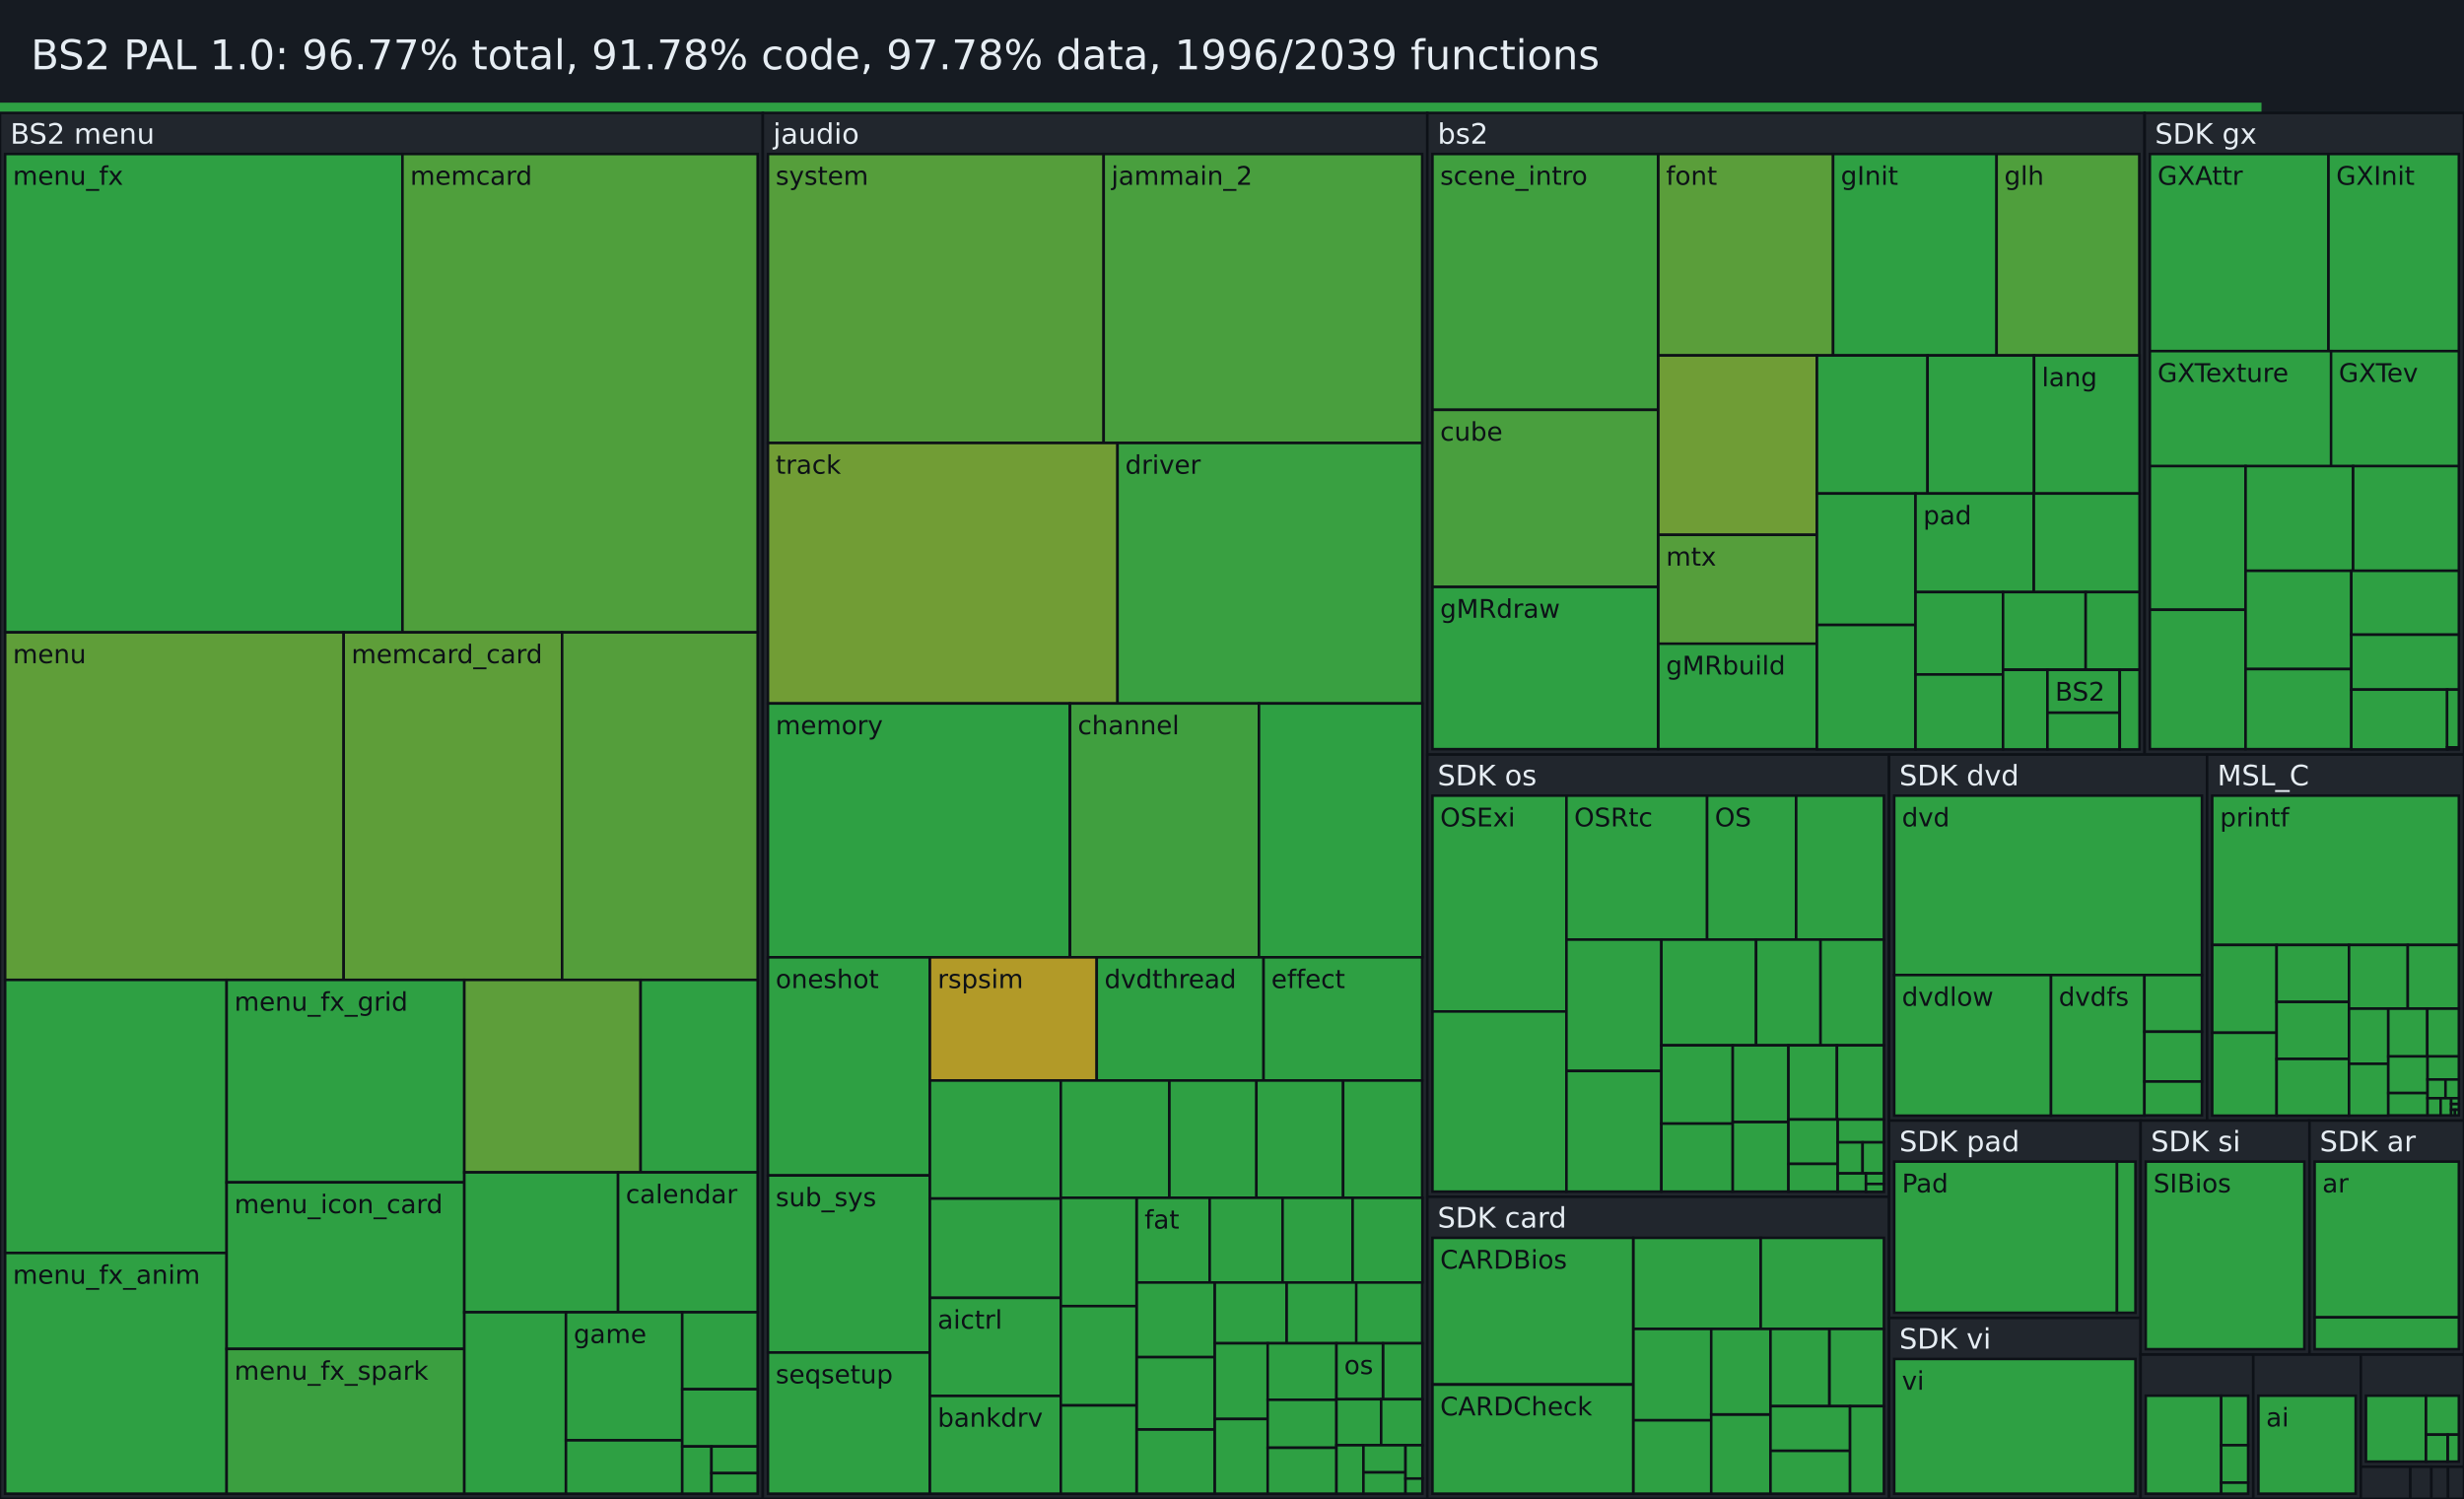
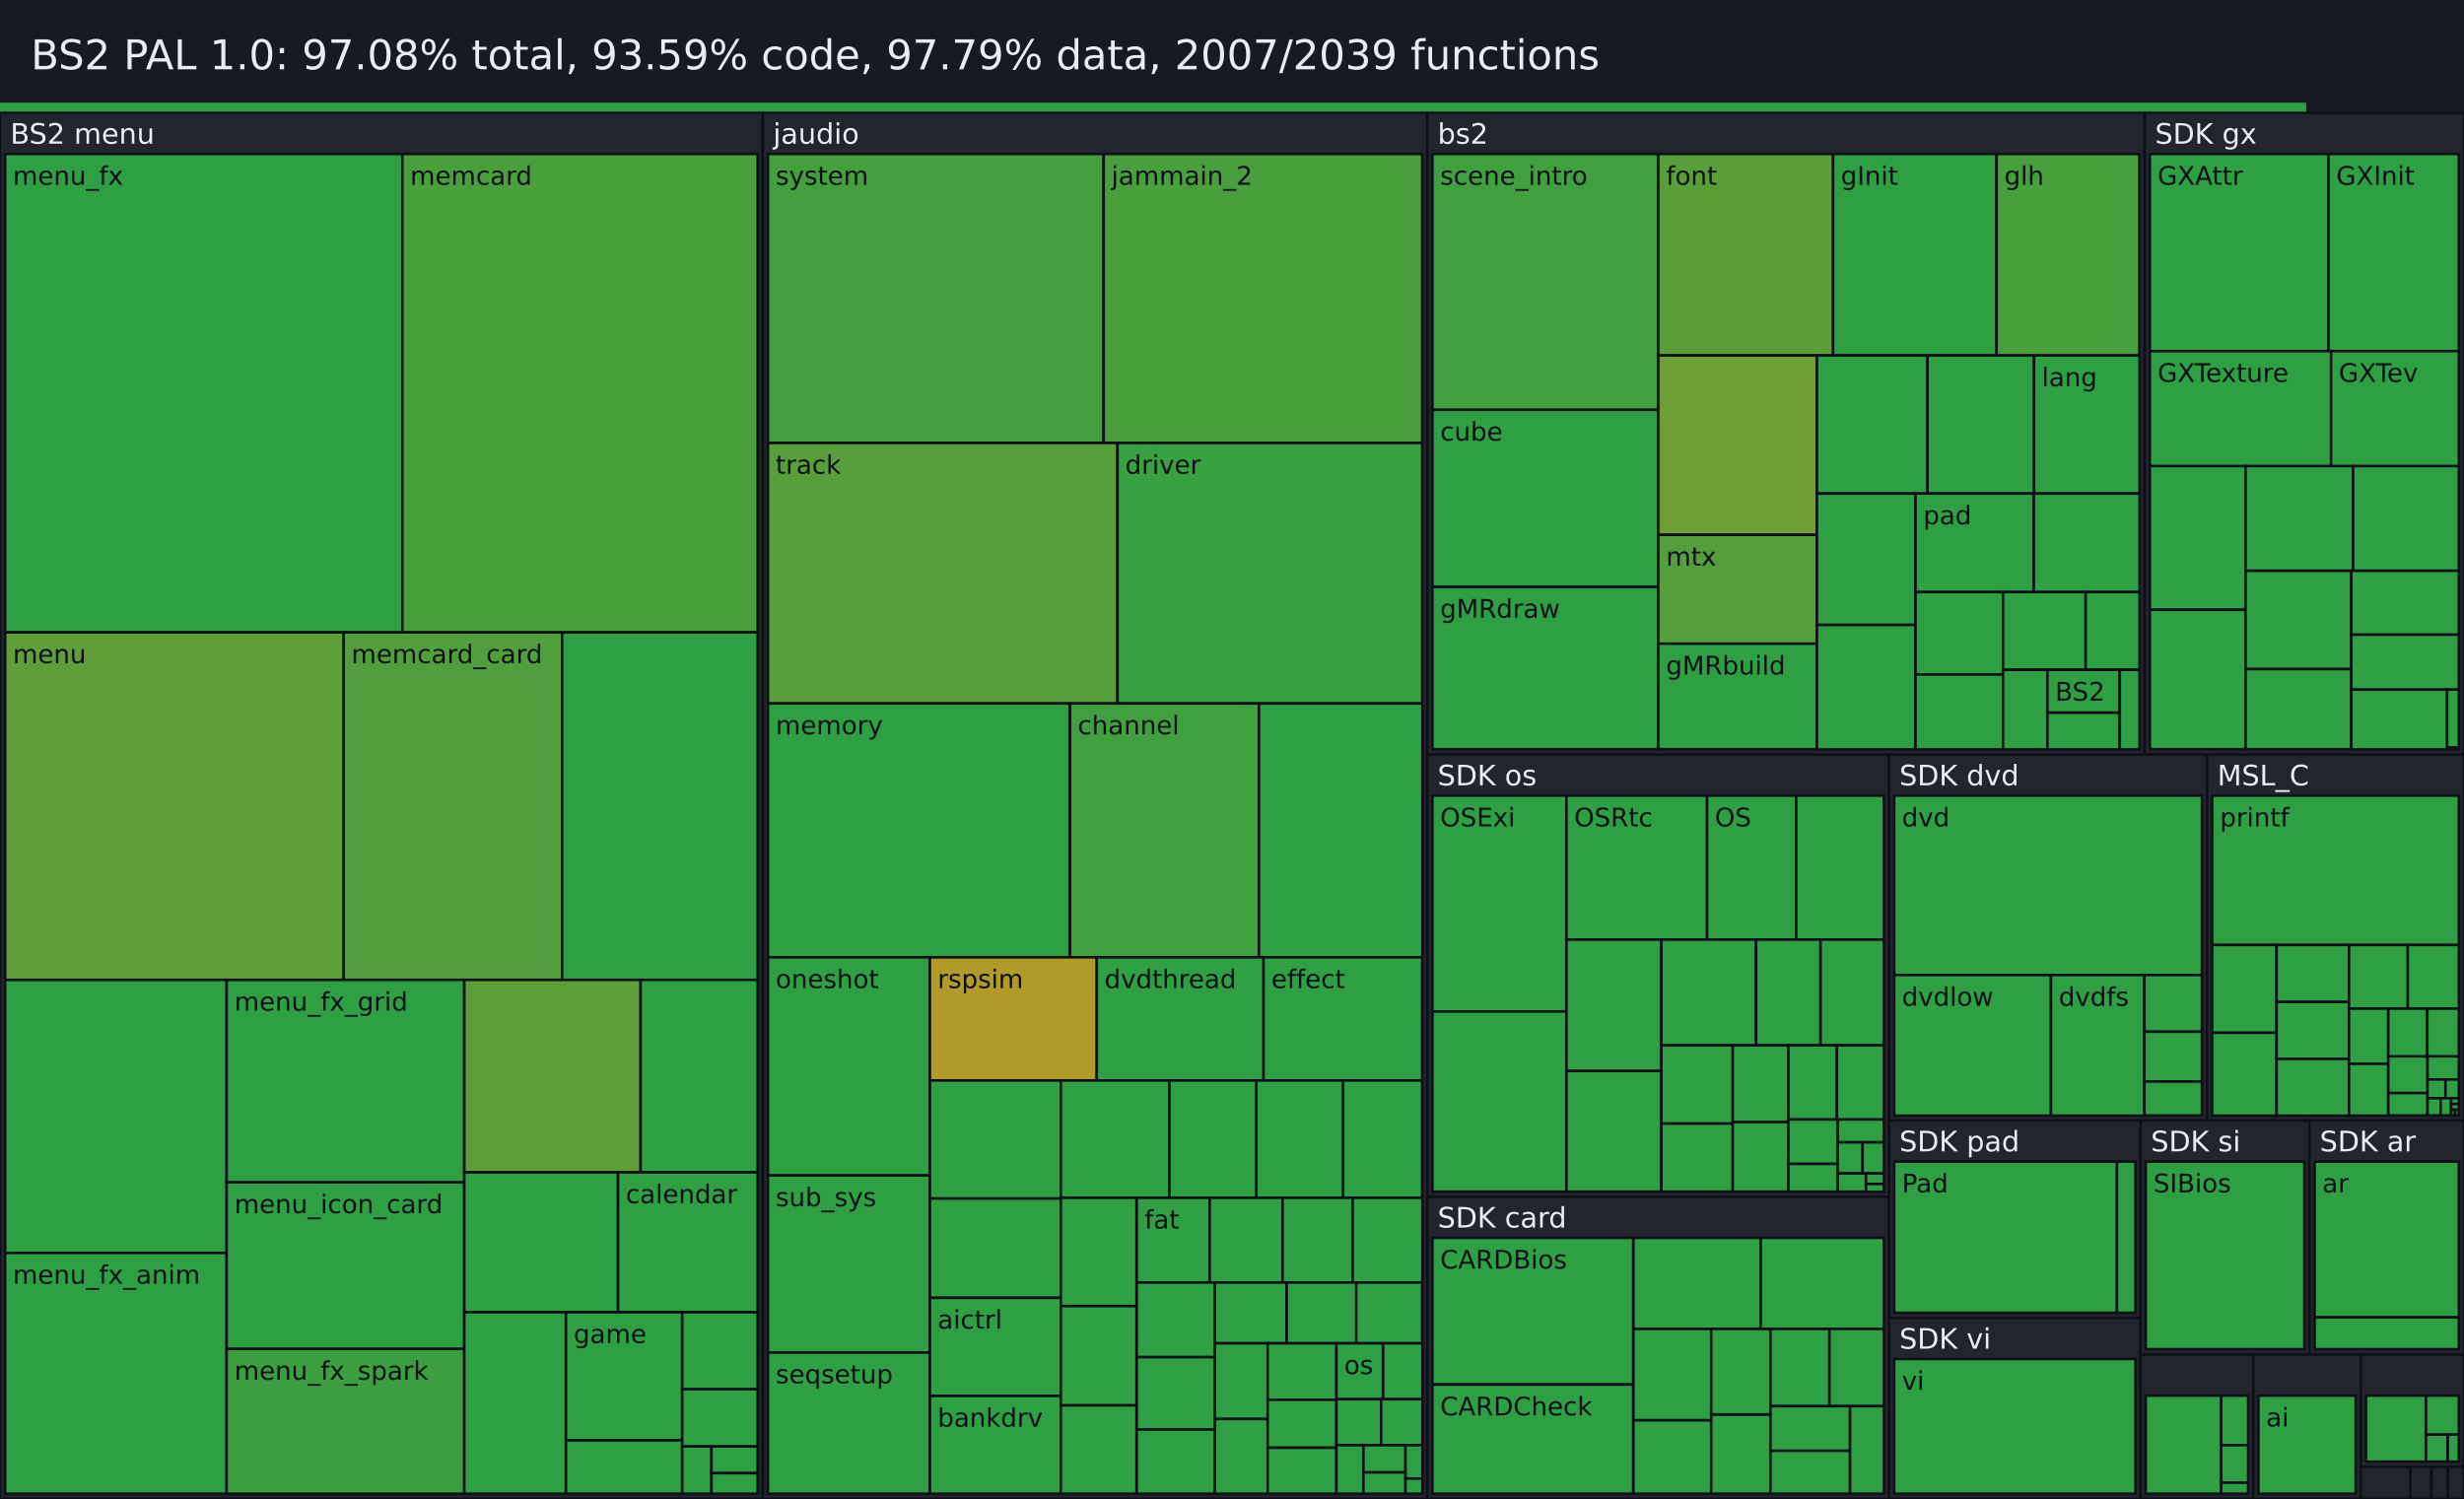
<svg xmlns="http://www.w3.org/2000/svg" width="960" height="584" font-family="Verdana,DejaVu Sans,sans-serif">
  <rect width="100%" height="100%" fill="#0d1117" />
  <rect x="0" y="0" width="960" height="44" fill="#161b22" />
-   <rect x="0" y="40" width="881.1" height="4" fill="#2ea043" />
-   <text x="12" y="27" font-size="16" fill="#e6edf3">BS2 PAL 1.0: 96.77% total, 91.78% code, 97.78% data, 1996/2039 functions</text>
+   <rect x="0" y="40" width="898.5" height="4" fill="#2ea043" />
+   <text x="12" y="27" font-size="16" fill="#e6edf3">BS2 PAL 1.0: 97.08% total, 93.59% code, 97.79% data, 2007/2039 functions</text>
  <g>
    <rect x="0.0" y="44.0" width="297.2" height="540.0" fill="#21262d" stroke="#0d1117" />
    <text x="4.0" y="56.0" font-size="11" fill="#e6edf3">BS2 menu</text>
  </g>
  <g>
    <rect x="2.0" y="60.0" width="154.8" height="186.4" fill="#2ea043" stroke="#0d1117" stroke-width="1" />
    <text x="5.0" y="72.0" font-size="10" fill="#0d1117">menu_fx</text>
  </g>
  <g>
-     <rect x="156.8" y="60.0" width="138.4" height="186.4" fill="#4f9f3c" stroke="#0d1117" stroke-width="1" />
+     <rect x="156.8" y="60.0" width="138.4" height="186.4" fill="#4a9f3d" stroke="#0d1117" stroke-width="1" />
    <text x="159.8" y="72.0" font-size="10" fill="#0d1117">memcard</text>
  </g>
  <g>
    <rect x="2.0" y="246.4" width="131.9" height="135.4" fill="#5f9e39" stroke="#0d1117" stroke-width="1" />
    <text x="5.0" y="258.4" font-size="10" fill="#0d1117">menu</text>
  </g>
  <g>
-     <rect x="133.9" y="246.4" width="85.1" height="135.4" fill="#5e9e39" stroke="#0d1117" stroke-width="1" />
+     <rect x="133.9" y="246.4" width="85.1" height="135.4" fill="#519f3c" stroke="#0d1117" stroke-width="1" />
    <text x="136.9" y="258.4" font-size="10" fill="#0d1117">memcard_card</text>
  </g>
  <g>
-     <rect x="219.0" y="246.4" width="76.2" height="135.4" fill="#549e3b" stroke="#0d1117" stroke-width="1" />
+     <rect x="219.0" y="246.4" width="76.2" height="135.4" fill="#2ea043" stroke="#0d1117" stroke-width="1" />
  </g>
  <g>
    <rect x="2.0" y="381.8" width="86.3" height="106.4" fill="#2ea043" stroke="#0d1117" stroke-width="1" />
  </g>
  <g>
    <rect x="2.0" y="488.2" width="86.3" height="93.8" fill="#2ea043" stroke="#0d1117" stroke-width="1" />
    <text x="5.0" y="500.2" font-size="10" fill="#0d1117">menu_fx_anim</text>
  </g>
  <g>
    <rect x="88.3" y="381.8" width="92.6" height="78.9" fill="#2ea043" stroke="#0d1117" stroke-width="1" />
    <text x="91.3" y="393.8" font-size="10" fill="#0d1117">menu_fx_grid</text>
  </g>
  <g>
    <rect x="88.3" y="460.7" width="92.6" height="64.9" fill="#2ea043" stroke="#0d1117" stroke-width="1" />
    <text x="91.3" y="472.7" font-size="10" fill="#0d1117">menu_icon_card</text>
  </g>
  <g>
    <rect x="88.3" y="525.6" width="92.6" height="56.4" fill="#3b9f40" stroke="#0d1117" stroke-width="1" />
    <text x="91.3" y="537.6" font-size="10" fill="#0d1117">menu_fx_spark</text>
  </g>
  <g>
    <rect x="180.9" y="381.8" width="68.7" height="75.0" fill="#5d9e3a" stroke="#0d1117" stroke-width="1" />
  </g>
  <g>
    <rect x="249.6" y="381.8" width="45.6" height="75.0" fill="#2ea043" stroke="#0d1117" stroke-width="1" />
  </g>
  <g>
    <rect x="180.9" y="456.8" width="59.9" height="54.5" fill="#2ea043" stroke="#0d1117" stroke-width="1" />
  </g>
  <g>
    <rect x="240.8" y="456.8" width="54.4" height="54.5" fill="#2ea043" stroke="#0d1117" stroke-width="1" />
    <text x="243.8" y="468.8" font-size="10" fill="#0d1117">calendar</text>
  </g>
  <g>
    <rect x="180.9" y="511.3" width="39.6" height="70.7" fill="#2ea043" stroke="#0d1117" stroke-width="1" />
  </g>
  <g>
    <rect x="220.5" y="511.3" width="45.3" height="49.9" fill="#2ea043" stroke="#0d1117" stroke-width="1" />
    <text x="223.5" y="523.3" font-size="10" fill="#0d1117">game</text>
  </g>
  <g>
    <rect x="220.5" y="561.2" width="45.3" height="20.8" fill="#2ea043" stroke="#0d1117" stroke-width="1" />
  </g>
  <g>
    <rect x="265.8" y="511.3" width="29.4" height="30.0" fill="#2ea043" stroke="#0d1117" stroke-width="1" />
  </g>
  <g>
    <rect x="265.8" y="541.3" width="29.4" height="22.3" fill="#2ea043" stroke="#0d1117" stroke-width="1" />
  </g>
  <g>
    <rect x="265.8" y="563.6" width="11.4" height="18.4" fill="#2ea043" stroke="#0d1117" stroke-width="1" />
  </g>
  <g>
    <rect x="277.2" y="563.6" width="18.0" height="10.4" fill="#2ea043" stroke="#0d1117" stroke-width="1" />
  </g>
  <g>
    <rect x="277.2" y="574.0" width="18.0" height="8.0" fill="#2ea043" stroke="#0d1117" stroke-width="1" />
  </g>
  <g>
    <rect x="297.2" y="44.0" width="258.9" height="540.0" fill="#21262d" stroke="#0d1117" />
    <text x="301.2" y="56.0" font-size="11" fill="#e6edf3">jaudio</text>
  </g>
  <g>
-     <rect x="299.2" y="60.0" width="130.8" height="112.6" fill="#559e3b" stroke="#0d1117" stroke-width="1" />
+     <rect x="299.2" y="60.0" width="130.8" height="112.6" fill="#449f3e" stroke="#0d1117" stroke-width="1" />
    <text x="302.2" y="72.0" font-size="10" fill="#0d1117">system</text>
  </g>
  <g>
    <rect x="430.0" y="60.0" width="124.1" height="112.6" fill="#499f3e" stroke="#0d1117" stroke-width="1" />
    <text x="433.0" y="72.0" font-size="10" fill="#0d1117">jammain_2</text>
  </g>
  <g>
-     <rect x="299.2" y="172.6" width="136.2" height="101.5" fill="#719d35" stroke="#0d1117" stroke-width="1" />
+     <rect x="299.2" y="172.6" width="136.2" height="101.5" fill="#589e3b" stroke="#0d1117" stroke-width="1" />
    <text x="302.2" y="184.6" font-size="10" fill="#0d1117">track</text>
  </g>
  <g>
    <rect x="435.4" y="172.6" width="118.7" height="101.5" fill="#39a041" stroke="#0d1117" stroke-width="1" />
    <text x="438.4" y="184.6" font-size="10" fill="#0d1117">driver</text>
  </g>
  <g>
    <rect x="299.2" y="274.1" width="117.6" height="98.9" fill="#2ea043" stroke="#0d1117" stroke-width="1" />
    <text x="302.2" y="286.1" font-size="10" fill="#0d1117">memory</text>
  </g>
  <g>
    <rect x="416.9" y="274.1" width="73.6" height="98.9" fill="#409f3f" stroke="#0d1117" stroke-width="1" />
    <text x="419.9" y="286.1" font-size="10" fill="#0d1117">channel</text>
  </g>
  <g>
    <rect x="490.5" y="274.1" width="63.7" height="98.9" fill="#2ea043" stroke="#0d1117" stroke-width="1" />
  </g>
  <g>
    <rect x="299.2" y="373.0" width="63.1" height="85.0" fill="#2ea043" stroke="#0d1117" stroke-width="1" />
    <text x="302.2" y="385.0" font-size="10" fill="#0d1117">oneshot</text>
  </g>
  <g>
    <rect x="299.2" y="458.0" width="63.1" height="69.0" fill="#2ea043" stroke="#0d1117" stroke-width="1" />
    <text x="302.2" y="470.0" font-size="10" fill="#0d1117">sub_sys</text>
  </g>
  <g>
    <rect x="299.2" y="527.0" width="63.1" height="55.0" fill="#2ea043" stroke="#0d1117" stroke-width="1" />
    <text x="302.2" y="539.0" font-size="10" fill="#0d1117">seqsetup</text>
  </g>
  <g>
    <rect x="362.3" y="373.0" width="65.0" height="48.0" fill="#b29a28" stroke="#0d1117" stroke-width="1" />
    <text x="365.3" y="385.0" font-size="10" fill="#0d1117">rspsim</text>
  </g>
  <g>
    <rect x="427.3" y="373.0" width="65.0" height="48.0" fill="#2ea043" stroke="#0d1117" stroke-width="1" />
    <text x="430.3" y="385.0" font-size="10" fill="#0d1117">dvdthread</text>
  </g>
  <g>
    <rect x="492.3" y="373.0" width="61.8" height="48.0" fill="#2ea043" stroke="#0d1117" stroke-width="1" />
    <text x="495.3" y="385.0" font-size="10" fill="#0d1117">effect</text>
  </g>
  <g>
    <rect x="362.3" y="421.0" width="51.0" height="46.0" fill="#2ea043" stroke="#0d1117" stroke-width="1" />
  </g>
  <g>
    <rect x="362.3" y="467.0" width="51.0" height="38.7" fill="#2ea043" stroke="#0d1117" stroke-width="1" />
  </g>
  <g>
    <rect x="362.3" y="505.7" width="51.0" height="38.2" fill="#2ea043" stroke="#0d1117" stroke-width="1" />
    <text x="365.3" y="517.7" font-size="10" fill="#0d1117">aictrl</text>
  </g>
  <g>
    <rect x="362.3" y="543.9" width="51.0" height="38.1" fill="#2ea043" stroke="#0d1117" stroke-width="1" />
    <text x="365.3" y="555.9" font-size="10" fill="#0d1117">bankdrv</text>
  </g>
  <g>
    <rect x="413.3" y="421.0" width="42.3" height="45.7" fill="#2ea043" stroke="#0d1117" stroke-width="1" />
  </g>
  <g>
    <rect x="455.6" y="421.0" width="34.0" height="45.7" fill="#2ea043" stroke="#0d1117" stroke-width="1" />
  </g>
  <g>
    <rect x="489.5" y="421.0" width="33.8" height="45.7" fill="#2ea043" stroke="#0d1117" stroke-width="1" />
  </g>
  <g>
    <rect x="523.3" y="421.0" width="30.8" height="45.7" fill="#2ea043" stroke="#0d1117" stroke-width="1" />
  </g>
  <g>
    <rect x="413.3" y="466.7" width="29.5" height="42.2" fill="#2ea043" stroke="#0d1117" stroke-width="1" />
  </g>
  <g>
    <rect x="413.3" y="508.9" width="29.5" height="38.7" fill="#2ea043" stroke="#0d1117" stroke-width="1" />
  </g>
  <g>
    <rect x="413.3" y="547.6" width="29.5" height="34.4" fill="#2ea043" stroke="#0d1117" stroke-width="1" />
  </g>
  <g>
    <rect x="442.9" y="466.7" width="28.5" height="33.0" fill="#2ea043" stroke="#0d1117" stroke-width="1" />
    <text x="445.9" y="478.7" font-size="10" fill="#0d1117">fat</text>
  </g>
  <g>
    <rect x="471.3" y="466.7" width="28.4" height="33.0" fill="#2ea043" stroke="#0d1117" stroke-width="1" />
  </g>
  <g>
    <rect x="499.7" y="466.7" width="27.3" height="33.0" fill="#2ea043" stroke="#0d1117" stroke-width="1" />
  </g>
  <g>
    <rect x="527.0" y="466.7" width="27.2" height="33.0" fill="#2ea043" stroke="#0d1117" stroke-width="1" />
  </g>
  <g>
    <rect x="442.9" y="499.7" width="30.4" height="29.1" fill="#2ea043" stroke="#0d1117" stroke-width="1" />
  </g>
  <g>
    <rect x="442.9" y="528.8" width="30.4" height="28.2" fill="#2ea043" stroke="#0d1117" stroke-width="1" />
  </g>
  <g>
    <rect x="442.9" y="557.0" width="30.4" height="25.0" fill="#2ea043" stroke="#0d1117" stroke-width="1" />
  </g>
  <g>
    <rect x="473.3" y="499.7" width="28.0" height="23.7" fill="#2ea043" stroke="#0d1117" stroke-width="1" />
  </g>
  <g>
    <rect x="501.3" y="499.7" width="27.2" height="23.7" fill="#2ea043" stroke="#0d1117" stroke-width="1" />
  </g>
  <g>
    <rect x="528.4" y="499.7" width="25.7" height="23.7" fill="#2ea043" stroke="#0d1117" stroke-width="1" />
  </g>
  <g>
    <rect x="473.3" y="523.4" width="20.7" height="29.5" fill="#2ea043" stroke="#0d1117" stroke-width="1" />
  </g>
  <g>
    <rect x="473.3" y="552.9" width="20.7" height="29.1" fill="#2ea043" stroke="#0d1117" stroke-width="1" />
  </g>
  <g>
    <rect x="493.9" y="523.4" width="26.8" height="22.0" fill="#2ea043" stroke="#0d1117" stroke-width="1" />
  </g>
  <g>
    <rect x="493.9" y="545.4" width="26.8" height="18.7" fill="#2ea043" stroke="#0d1117" stroke-width="1" />
  </g>
  <g>
    <rect x="493.9" y="564.1" width="26.8" height="17.9" fill="#2ea043" stroke="#0d1117" stroke-width="1" />
  </g>
  <g>
    <rect x="520.7" y="523.4" width="18.1" height="21.8" fill="#2ea043" stroke="#0d1117" stroke-width="1" />
    <text x="523.7" y="535.4" font-size="10" fill="#0d1117">os</text>
  </g>
  <g>
    <rect x="538.9" y="523.4" width="15.3" height="21.8" fill="#2ea043" stroke="#0d1117" stroke-width="1" />
  </g>
  <g>
    <rect x="520.7" y="545.2" width="17.4" height="17.9" fill="#2ea043" stroke="#0d1117" stroke-width="1" />
  </g>
  <g>
    <rect x="538.1" y="545.2" width="16.1" height="17.9" fill="#2ea043" stroke="#0d1117" stroke-width="1" />
  </g>
  <g>
    <rect x="520.7" y="563.1" width="10.5" height="18.9" fill="#2ea043" stroke="#0d1117" stroke-width="1" />
  </g>
  <g>
    <rect x="531.2" y="563.1" width="16.4" height="10.6" fill="#2ea043" stroke="#0d1117" stroke-width="1" />
  </g>
  <g>
    <rect x="531.2" y="573.7" width="16.4" height="8.3" fill="#2ea043" stroke="#0d1117" stroke-width="1" />
  </g>
  <g>
    <rect x="547.6" y="563.1" width="6.6" height="13.0" fill="#2ea043" stroke="#0d1117" stroke-width="1" />
  </g>
  <g>
    <rect x="547.6" y="576.1" width="6.6" height="5.9" fill="#2ea043" stroke="#0d1117" stroke-width="1" />
  </g>
  <g>
    <rect x="556.1" y="44.0" width="279.4" height="250.0" fill="#21262d" stroke="#0d1117" />
    <text x="560.1" y="56.0" font-size="11" fill="#e6edf3">bs2</text>
  </g>
  <g>
    <rect x="558.1" y="60.0" width="87.9" height="99.7" fill="#409f3f" stroke="#0d1117" stroke-width="1" />
    <text x="561.1" y="72.0" font-size="10" fill="#0d1117">scene_intro</text>
  </g>
  <g>
-     <rect x="558.1" y="159.7" width="87.9" height="69.0" fill="#499f3e" stroke="#0d1117" stroke-width="1" />
+     <rect x="558.1" y="159.7" width="87.9" height="69.0" fill="#2ea043" stroke="#0d1117" stroke-width="1" />
    <text x="561.1" y="171.7" font-size="10" fill="#0d1117">cube</text>
  </g>
  <g>
    <rect x="558.1" y="228.7" width="87.9" height="63.2" fill="#2ea043" stroke="#0d1117" stroke-width="1" />
    <text x="561.1" y="240.7" font-size="10" fill="#0d1117">gMRdraw</text>
  </g>
  <g>
    <rect x="646.1" y="60.0" width="68.1" height="78.5" fill="#5a9e3a" stroke="#0d1117" stroke-width="1" />
    <text x="649.1" y="72.0" font-size="10" fill="#0d1117">font</text>
  </g>
  <g>
    <rect x="714.2" y="60.0" width="63.7" height="78.5" fill="#2ea043" stroke="#0d1117" stroke-width="1" />
    <text x="717.2" y="72.0" font-size="10" fill="#0d1117">gInit</text>
  </g>
  <g>
-     <rect x="777.9" y="60.0" width="55.6" height="78.5" fill="#4f9f3c" stroke="#0d1117" stroke-width="1" />
+     <rect x="777.9" y="60.0" width="55.6" height="78.5" fill="#489f3e" stroke="#0d1117" stroke-width="1" />
    <text x="780.9" y="72.0" font-size="10" fill="#0d1117">glh</text>
  </g>
  <g>
    <rect x="646.1" y="138.5" width="61.8" height="69.9" fill="#6f9d36" stroke="#0d1117" stroke-width="1" />
  </g>
  <g>
    <rect x="646.1" y="208.4" width="61.8" height="42.5" fill="#559e3b" stroke="#0d1117" stroke-width="1" />
    <text x="649.1" y="220.4" font-size="10" fill="#0d1117">mtx</text>
  </g>
  <g>
    <rect x="646.1" y="250.8" width="61.8" height="41.1" fill="#2ea043" stroke="#0d1117" stroke-width="1" />
    <text x="649.1" y="262.8" font-size="10" fill="#0d1117">gMRbuild</text>
  </g>
  <g>
    <rect x="707.9" y="138.5" width="43.1" height="53.8" fill="#2ea043" stroke="#0d1117" stroke-width="1" />
  </g>
  <g>
    <rect x="751.0" y="138.5" width="41.5" height="53.8" fill="#2ea043" stroke="#0d1117" stroke-width="1" />
  </g>
  <g>
    <rect x="792.5" y="138.5" width="41.1" height="53.8" fill="#2ea043" stroke="#0d1117" stroke-width="1" />
    <text x="795.5" y="150.5" font-size="10" fill="#0d1117">lang</text>
  </g>
  <g>
    <rect x="707.9" y="192.3" width="38.4" height="51.2" fill="#2ea043" stroke="#0d1117" stroke-width="1" />
  </g>
  <g>
    <rect x="707.9" y="243.5" width="38.4" height="48.5" fill="#2ea043" stroke="#0d1117" stroke-width="1" />
  </g>
  <g>
    <rect x="746.3" y="192.3" width="46.1" height="38.4" fill="#2ea043" stroke="#0d1117" stroke-width="1" />
    <text x="749.3" y="204.3" font-size="10" fill="#0d1117">pad</text>
  </g>
  <g>
    <rect x="792.4" y="192.3" width="41.2" height="38.4" fill="#2ea043" stroke="#0d1117" stroke-width="1" />
  </g>
  <g>
    <rect x="746.3" y="230.7" width="34.1" height="32.1" fill="#2ea043" stroke="#0d1117" stroke-width="1" />
  </g>
  <g>
    <rect x="746.3" y="262.8" width="34.1" height="29.2" fill="#2ea043" stroke="#0d1117" stroke-width="1" />
  </g>
  <g>
    <rect x="780.4" y="230.7" width="32.2" height="30.2" fill="#2ea043" stroke="#0d1117" stroke-width="1" />
  </g>
  <g>
    <rect x="812.6" y="230.7" width="21.0" height="30.2" fill="#2ea043" stroke="#0d1117" stroke-width="1" />
  </g>
  <g>
    <rect x="780.4" y="261.0" width="17.3" height="31.0" fill="#2ea043" stroke="#0d1117" stroke-width="1" />
  </g>
  <g>
    <rect x="797.7" y="261.0" width="28.1" height="16.7" fill="#2ea043" stroke="#0d1117" stroke-width="1" />
    <text x="800.7" y="273.0" font-size="10" fill="#0d1117">BS2</text>
  </g>
  <g>
    <rect x="797.7" y="277.7" width="28.1" height="14.3" fill="#2ea043" stroke="#0d1117" stroke-width="1" />
  </g>
  <g>
    <rect x="825.9" y="261.0" width="7.7" height="31.0" fill="#2ea043" stroke="#0d1117" stroke-width="1" />
  </g>
  <g>
    <rect x="835.6" y="44.0" width="124.4" height="250.0" fill="#21262d" stroke="#0d1117" />
    <text x="839.6" y="56.0" font-size="11" fill="#e6edf3">SDK gx</text>
  </g>
  <g>
    <rect x="837.6" y="60.0" width="69.6" height="76.8" fill="#2ea043" stroke="#0d1117" stroke-width="1" />
    <text x="840.6" y="72.0" font-size="10" fill="#0d1117">GXAttr</text>
  </g>
  <g>
    <rect x="907.2" y="60.0" width="50.8" height="76.8" fill="#2ea043" stroke="#0d1117" stroke-width="1" />
    <text x="910.2" y="72.0" font-size="10" fill="#0d1117">GXInit</text>
  </g>
  <g>
    <rect x="837.6" y="136.8" width="70.7" height="44.9" fill="#2ea043" stroke="#0d1117" stroke-width="1" />
    <text x="840.6" y="148.8" font-size="10" fill="#0d1117">GXTexture</text>
  </g>
  <g>
    <rect x="908.2" y="136.8" width="49.8" height="44.9" fill="#2ea043" stroke="#0d1117" stroke-width="1" />
    <text x="911.2" y="148.8" font-size="10" fill="#0d1117">GXTev</text>
  </g>
  <g>
    <rect x="837.6" y="181.6" width="37.3" height="56.0" fill="#2ea043" stroke="#0d1117" stroke-width="1" />
  </g>
  <g>
    <rect x="837.6" y="237.6" width="37.3" height="54.3" fill="#2ea043" stroke="#0d1117" stroke-width="1" />
  </g>
  <g>
    <rect x="874.9" y="181.6" width="41.9" height="40.8" fill="#2ea043" stroke="#0d1117" stroke-width="1" />
  </g>
  <g>
    <rect x="916.8" y="181.6" width="41.2" height="40.8" fill="#2ea043" stroke="#0d1117" stroke-width="1" />
  </g>
  <g>
    <rect x="874.9" y="222.4" width="41.2" height="38.3" fill="#2ea043" stroke="#0d1117" stroke-width="1" />
  </g>
  <g>
    <rect x="874.9" y="260.7" width="41.2" height="31.2" fill="#2ea043" stroke="#0d1117" stroke-width="1" />
  </g>
  <g>
    <rect x="916.1" y="222.4" width="41.9" height="24.9" fill="#2ea043" stroke="#0d1117" stroke-width="1" />
  </g>
  <g>
    <rect x="916.1" y="247.3" width="41.9" height="21.4" fill="#2ea043" stroke="#0d1117" stroke-width="1" />
  </g>
  <g>
    <rect x="916.1" y="268.7" width="37.4" height="23.3" fill="#2ea043" stroke="#0d1117" stroke-width="1" />
  </g>
  <g>
    <rect x="953.4" y="268.7" width="4.6" height="22.5" fill="#2ea043" stroke="#0d1117" stroke-width="1" />
  </g>
  <g>
    <rect x="953.4" y="291.2" width="4.6" height="0.8" fill="#2ea043" stroke="#0d1117" stroke-width="1" />
  </g>
  <g>
    <rect x="556.1" y="294.0" width="179.9" height="172.4" fill="#21262d" stroke="#0d1117" />
    <text x="560.1" y="306.0" font-size="11" fill="#e6edf3">SDK os</text>
  </g>
  <g>
    <rect x="558.1" y="310.0" width="52.2" height="84.1" fill="#2ea043" stroke="#0d1117" stroke-width="1" />
    <text x="561.1" y="322.0" font-size="10" fill="#0d1117">OSExi</text>
  </g>
  <g>
    <rect x="558.1" y="394.1" width="52.2" height="70.2" fill="#2ea043" stroke="#0d1117" stroke-width="1" />
  </g>
  <g>
    <rect x="610.3" y="310.0" width="54.8" height="56.2" fill="#2ea043" stroke="#0d1117" stroke-width="1" />
    <text x="613.3" y="322.0" font-size="10" fill="#0d1117">OSRtc</text>
  </g>
  <g>
    <rect x="665.1" y="310.0" width="34.7" height="56.2" fill="#2ea043" stroke="#0d1117" stroke-width="1" />
    <text x="668.1" y="322.0" font-size="10" fill="#0d1117">OS</text>
  </g>
  <g>
    <rect x="699.8" y="310.0" width="34.2" height="56.2" fill="#2ea043" stroke="#0d1117" stroke-width="1" />
  </g>
  <g>
    <rect x="610.3" y="366.1" width="37.0" height="51.2" fill="#2ea043" stroke="#0d1117" stroke-width="1" />
  </g>
  <g>
    <rect x="610.3" y="417.3" width="37.0" height="47.0" fill="#2ea043" stroke="#0d1117" stroke-width="1" />
  </g>
  <g>
    <rect x="647.3" y="366.1" width="36.9" height="41.2" fill="#2ea043" stroke="#0d1117" stroke-width="1" />
  </g>
  <g>
    <rect x="684.2" y="366.1" width="25.1" height="41.2" fill="#2ea043" stroke="#0d1117" stroke-width="1" />
  </g>
  <g>
    <rect x="709.3" y="366.1" width="24.7" height="41.2" fill="#2ea043" stroke="#0d1117" stroke-width="1" />
  </g>
  <g>
    <rect x="647.3" y="407.3" width="27.8" height="30.5" fill="#2ea043" stroke="#0d1117" stroke-width="1" />
  </g>
  <g>
    <rect x="647.3" y="437.8" width="27.8" height="26.5" fill="#2ea043" stroke="#0d1117" stroke-width="1" />
  </g>
  <g>
    <rect x="675.1" y="407.3" width="21.7" height="29.9" fill="#2ea043" stroke="#0d1117" stroke-width="1" />
  </g>
  <g>
    <rect x="675.1" y="437.2" width="21.7" height="27.1" fill="#2ea043" stroke="#0d1117" stroke-width="1" />
  </g>
  <g>
    <rect x="696.8" y="407.3" width="18.9" height="28.9" fill="#2ea043" stroke="#0d1117" stroke-width="1" />
  </g>
  <g>
    <rect x="715.7" y="407.3" width="18.3" height="28.9" fill="#2ea043" stroke="#0d1117" stroke-width="1" />
  </g>
  <g>
    <rect x="696.8" y="436.2" width="19.2" height="17.3" fill="#2ea043" stroke="#0d1117" stroke-width="1" />
  </g>
  <g>
    <rect x="696.8" y="453.5" width="19.2" height="10.8" fill="#2ea043" stroke="#0d1117" stroke-width="1" />
  </g>
  <g>
    <rect x="716.0" y="436.2" width="18.0" height="8.9" fill="#2ea043" stroke="#0d1117" stroke-width="1" />
  </g>
  <g>
    <rect x="716.0" y="445.1" width="9.7" height="12.1" fill="#2ea043" stroke="#0d1117" stroke-width="1" />
  </g>
  <g>
    <rect x="725.7" y="445.1" width="8.3" height="12.1" fill="#2ea043" stroke="#0d1117" stroke-width="1" />
  </g>
  <g>
    <rect x="716.0" y="457.2" width="11.0" height="7.1" fill="#2ea043" stroke="#0d1117" stroke-width="1" />
  </g>
  <g>
    <rect x="727.0" y="457.2" width="7.0" height="4.1" fill="#2ea043" stroke="#0d1117" stroke-width="1" />
  </g>
  <g>
    <rect x="727.0" y="461.3" width="7.0" height="3.1" fill="#2ea043" stroke="#0d1117" stroke-width="1" />
  </g>
  <g>
    <rect x="556.1" y="466.3" width="179.9" height="117.7" fill="#21262d" stroke="#0d1117" />
    <text x="560.1" y="478.3" font-size="11" fill="#e6edf3">SDK card</text>
  </g>
  <g>
    <rect x="558.1" y="482.3" width="78.2" height="57.1" fill="#2ea043" stroke="#0d1117" stroke-width="1" />
    <text x="561.1" y="494.3" font-size="10" fill="#0d1117">CARDBios</text>
  </g>
  <g>
    <rect x="558.1" y="539.5" width="78.2" height="42.5" fill="#2ea043" stroke="#0d1117" stroke-width="1" />
    <text x="561.1" y="551.5" font-size="10" fill="#0d1117">CARDCheck</text>
  </g>
  <g>
    <rect x="636.4" y="482.3" width="49.6" height="35.5" fill="#2ea043" stroke="#0d1117" stroke-width="1" />
  </g>
  <g>
    <rect x="686.0" y="482.3" width="48.0" height="35.5" fill="#2ea043" stroke="#0d1117" stroke-width="1" />
  </g>
  <g>
    <rect x="636.4" y="517.8" width="30.4" height="35.6" fill="#2ea043" stroke="#0d1117" stroke-width="1" />
  </g>
  <g>
    <rect x="636.4" y="553.4" width="30.4" height="28.6" fill="#2ea043" stroke="#0d1117" stroke-width="1" />
  </g>
  <g>
    <rect x="666.7" y="517.8" width="23.1" height="33.3" fill="#2ea043" stroke="#0d1117" stroke-width="1" />
  </g>
  <g>
    <rect x="666.7" y="551.2" width="23.1" height="30.8" fill="#2ea043" stroke="#0d1117" stroke-width="1" />
  </g>
  <g>
    <rect x="689.8" y="517.8" width="22.9" height="30.1" fill="#2ea043" stroke="#0d1117" stroke-width="1" />
  </g>
  <g>
    <rect x="712.8" y="517.8" width="21.2" height="30.1" fill="#2ea043" stroke="#0d1117" stroke-width="1" />
  </g>
  <g>
    <rect x="689.8" y="547.9" width="31.0" height="17.4" fill="#2ea043" stroke="#0d1117" stroke-width="1" />
  </g>
  <g>
    <rect x="689.8" y="565.3" width="31.0" height="16.7" fill="#2ea043" stroke="#0d1117" stroke-width="1" />
  </g>
  <g>
    <rect x="720.8" y="547.9" width="13.2" height="34.1" fill="#2ea043" stroke="#0d1117" stroke-width="1" />
  </g>
  <g>
    <rect x="736.0" y="294.0" width="123.9" height="142.7" fill="#21262d" stroke="#0d1117" />
    <text x="740.0" y="306.0" font-size="11" fill="#e6edf3">SDK dvd</text>
  </g>
  <g>
    <rect x="738.0" y="310.0" width="119.9" height="69.9" fill="#2ea043" stroke="#0d1117" stroke-width="1" />
    <text x="741.0" y="322.0" font-size="10" fill="#0d1117">dvd</text>
  </g>
  <g>
    <rect x="738.0" y="379.9" width="61.1" height="54.8" fill="#2ea043" stroke="#0d1117" stroke-width="1" />
    <text x="741.0" y="391.9" font-size="10" fill="#0d1117">dvdlow</text>
  </g>
  <g>
    <rect x="799.1" y="379.9" width="36.4" height="54.8" fill="#2ea043" stroke="#0d1117" stroke-width="1" />
    <text x="802.1" y="391.9" font-size="10" fill="#0d1117">dvdfs</text>
  </g>
  <g>
    <rect x="835.5" y="379.9" width="22.4" height="22.1" fill="#2ea043" stroke="#0d1117" stroke-width="1" />
  </g>
  <g>
    <rect x="835.5" y="402.0" width="22.4" height="19.4" fill="#2ea043" stroke="#0d1117" stroke-width="1" />
  </g>
  <g>
    <rect x="835.5" y="421.4" width="22.4" height="13.2" fill="#2ea043" stroke="#0d1117" stroke-width="1" />
  </g>
  <g>
    <rect x="859.9" y="294.0" width="100.1" height="142.7" fill="#21262d" stroke="#0d1117" />
    <text x="863.9" y="306.0" font-size="11" fill="#e6edf3">MSL_C</text>
  </g>
  <g>
    <rect x="861.9" y="310.0" width="96.1" height="58.2" fill="#2ea043" stroke="#0d1117" stroke-width="1" />
    <text x="864.9" y="322.0" font-size="10" fill="#0d1117">printf</text>
  </g>
  <g>
    <rect x="861.9" y="368.2" width="25.1" height="34.2" fill="#2ea043" stroke="#0d1117" stroke-width="1" />
  </g>
  <g>
    <rect x="861.9" y="402.4" width="25.1" height="32.3" fill="#2ea043" stroke="#0d1117" stroke-width="1" />
  </g>
  <g>
    <rect x="887.0" y="368.2" width="28.2" height="22.2" fill="#2ea043" stroke="#0d1117" stroke-width="1" />
  </g>
  <g>
    <rect x="887.0" y="390.4" width="28.2" height="22.2" fill="#2ea043" stroke="#0d1117" stroke-width="1" />
  </g>
  <g>
    <rect x="887.0" y="412.6" width="28.2" height="22.1" fill="#2ea043" stroke="#0d1117" stroke-width="1" />
  </g>
  <g>
    <rect x="915.2" y="368.2" width="22.9" height="24.8" fill="#2ea043" stroke="#0d1117" stroke-width="1" />
  </g>
  <g>
    <rect x="938.1" y="368.2" width="19.9" height="24.8" fill="#2ea043" stroke="#0d1117" stroke-width="1" />
  </g>
  <g>
    <rect x="915.2" y="393.0" width="15.3" height="21.5" fill="#2ea043" stroke="#0d1117" stroke-width="1" />
  </g>
  <g>
    <rect x="915.2" y="414.5" width="15.3" height="20.2" fill="#2ea043" stroke="#0d1117" stroke-width="1" />
  </g>
  <g>
    <rect x="930.5" y="393.0" width="15.2" height="18.7" fill="#2ea043" stroke="#0d1117" stroke-width="1" />
  </g>
  <g>
    <rect x="945.7" y="393.0" width="12.3" height="18.7" fill="#2ea043" stroke="#0d1117" stroke-width="1" />
  </g>
  <g>
    <rect x="930.5" y="411.6" width="15.3" height="14.3" fill="#2ea043" stroke="#0d1117" stroke-width="1" />
  </g>
  <g>
    <rect x="930.5" y="425.9" width="15.3" height="8.7" fill="#2ea043" stroke="#0d1117" stroke-width="1" />
  </g>
  <g>
    <rect x="945.8" y="411.6" width="12.2" height="9.0" fill="#2ea043" stroke="#0d1117" stroke-width="1" />
  </g>
  <g>
    <rect x="945.8" y="420.6" width="7.0" height="7.3" fill="#2ea043" stroke="#0d1117" stroke-width="1" />
  </g>
  <g>
    <rect x="952.8" y="420.6" width="5.2" height="7.3" fill="#2ea043" stroke="#0d1117" stroke-width="1" />
  </g>
  <g>
    <rect x="945.8" y="427.9" width="5.1" height="6.7" fill="#2ea043" stroke="#0d1117" stroke-width="1" />
  </g>
  <g>
    <rect x="950.9" y="427.9" width="4.1" height="6.7" fill="#2ea043" stroke="#0d1117" stroke-width="1" />
  </g>
  <g>
    <rect x="955.0" y="427.9" width="3.0" height="2.2" fill="#2ea043" stroke="#0d1117" stroke-width="1" />
  </g>
  <g>
    <rect x="955.0" y="430.2" width="3.0" height="2.2" fill="#2ea043" stroke="#0d1117" stroke-width="1" />
  </g>
  <g>
    <rect x="955.0" y="432.4" width="1.5" height="2.2" fill="#2ea043" stroke="#0d1117" stroke-width="1" />
  </g>
  <g>
    <rect x="956.5" y="432.4" width="1.5" height="2.2" fill="#2ea043" stroke="#0d1117" stroke-width="1" />
  </g>
  <g>
    <rect x="736.0" y="436.6" width="98.0" height="76.9" fill="#21262d" stroke="#0d1117" />
    <text x="740.0" y="448.6" font-size="11" fill="#e6edf3">SDK pad</text>
  </g>
  <g>
    <rect x="738.0" y="452.6" width="86.8" height="58.9" fill="#2ea043" stroke="#0d1117" stroke-width="1" />
    <text x="741.0" y="464.6" font-size="10" fill="#0d1117">Pad</text>
  </g>
  <g>
    <rect x="824.8" y="452.6" width="7.2" height="58.9" fill="#2ea043" stroke="#0d1117" stroke-width="1" />
  </g>
  <g>
    <rect x="736.0" y="513.5" width="98.0" height="70.5" fill="#21262d" stroke="#0d1117" />
    <text x="740.0" y="525.5" font-size="11" fill="#e6edf3">SDK vi</text>
  </g>
  <g>
    <rect x="738.0" y="529.5" width="94.0" height="52.5" fill="#2ea043" stroke="#0d1117" stroke-width="1" />
    <text x="741.0" y="541.5" font-size="10" fill="#0d1117">vi</text>
  </g>
  <g>
    <rect x="834.0" y="436.6" width="65.8" height="91.1" fill="#21262d" stroke="#0d1117" />
    <text x="838.0" y="448.6" font-size="11" fill="#e6edf3">SDK si</text>
  </g>
  <g>
    <rect x="836.0" y="452.6" width="61.8" height="73.1" fill="#2ea043" stroke="#0d1117" stroke-width="1" />
    <text x="839.0" y="464.6" font-size="10" fill="#0d1117">SIBios</text>
  </g>
  <g>
    <rect x="899.8" y="436.6" width="60.2" height="91.1" fill="#21262d" stroke="#0d1117" />
    <text x="903.8" y="448.6" font-size="11" fill="#e6edf3">SDK ar</text>
  </g>
  <g>
    <rect x="901.8" y="452.6" width="56.2" height="60.7" fill="#2ea043" stroke="#0d1117" stroke-width="1" />
    <text x="904.8" y="464.6" font-size="10" fill="#0d1117">ar</text>
  </g>
  <g>
    <rect x="901.8" y="513.3" width="56.2" height="12.4" fill="#2ea043" stroke="#0d1117" stroke-width="1" />
  </g>
  <g>
    <rect x="834.0" y="527.8" width="43.9" height="56.2" fill="#21262d" stroke="#0d1117" />
  </g>
  <g>
    <rect x="836.0" y="543.8" width="29.4" height="38.2" fill="#2ea043" stroke="#0d1117" stroke-width="1" />
  </g>
  <g>
    <rect x="865.4" y="543.8" width="10.5" height="19.4" fill="#2ea043" stroke="#0d1117" stroke-width="1" />
  </g>
  <g>
    <rect x="865.4" y="563.1" width="10.5" height="14.6" fill="#2ea043" stroke="#0d1117" stroke-width="1" />
  </g>
  <g>
    <rect x="865.4" y="577.7" width="10.5" height="4.3" fill="#2ea043" stroke="#0d1117" stroke-width="1" />
  </g>
  <g>
    <rect x="877.9" y="527.8" width="41.9" height="56.2" fill="#21262d" stroke="#0d1117" />
  </g>
  <g>
    <rect x="879.9" y="543.8" width="37.9" height="38.2" fill="#2ea043" stroke="#0d1117" stroke-width="1" />
    <text x="882.9" y="555.8" font-size="10" fill="#0d1117">ai</text>
  </g>
  <g>
    <rect x="919.8" y="527.8" width="40.2" height="43.7" fill="#21262d" stroke="#0d1117" />
  </g>
  <g>
    <rect x="921.8" y="543.8" width="23.4" height="25.7" fill="#2ea043" stroke="#0d1117" stroke-width="1" />
  </g>
  <g>
    <rect x="945.2" y="543.8" width="12.8" height="15.2" fill="#2ea043" stroke="#0d1117" stroke-width="1" />
  </g>
  <g>
    <rect x="945.2" y="559.0" width="8.4" height="10.5" fill="#2ea043" stroke="#0d1117" stroke-width="1" />
  </g>
  <g>
    <rect x="953.7" y="559.0" width="4.3" height="10.5" fill="#2ea043" stroke="#0d1117" stroke-width="1" />
  </g>
  <g>
    <rect x="919.8" y="571.5" width="19.3" height="12.5" fill="#21262d" stroke="#0d1117" />
  </g>
  <g>
    <rect x="939.1" y="571.5" width="8.2" height="12.5" fill="#21262d" stroke="#0d1117" />
  </g>
  <g>
    <rect x="947.3" y="571.5" width="6.5" height="12.5" fill="#21262d" stroke="#0d1117" />
  </g>
  <g>
    <rect x="953.8" y="571.5" width="6.2" height="12.5" fill="#21262d" stroke="#0d1117" />
  </g>
</svg>
